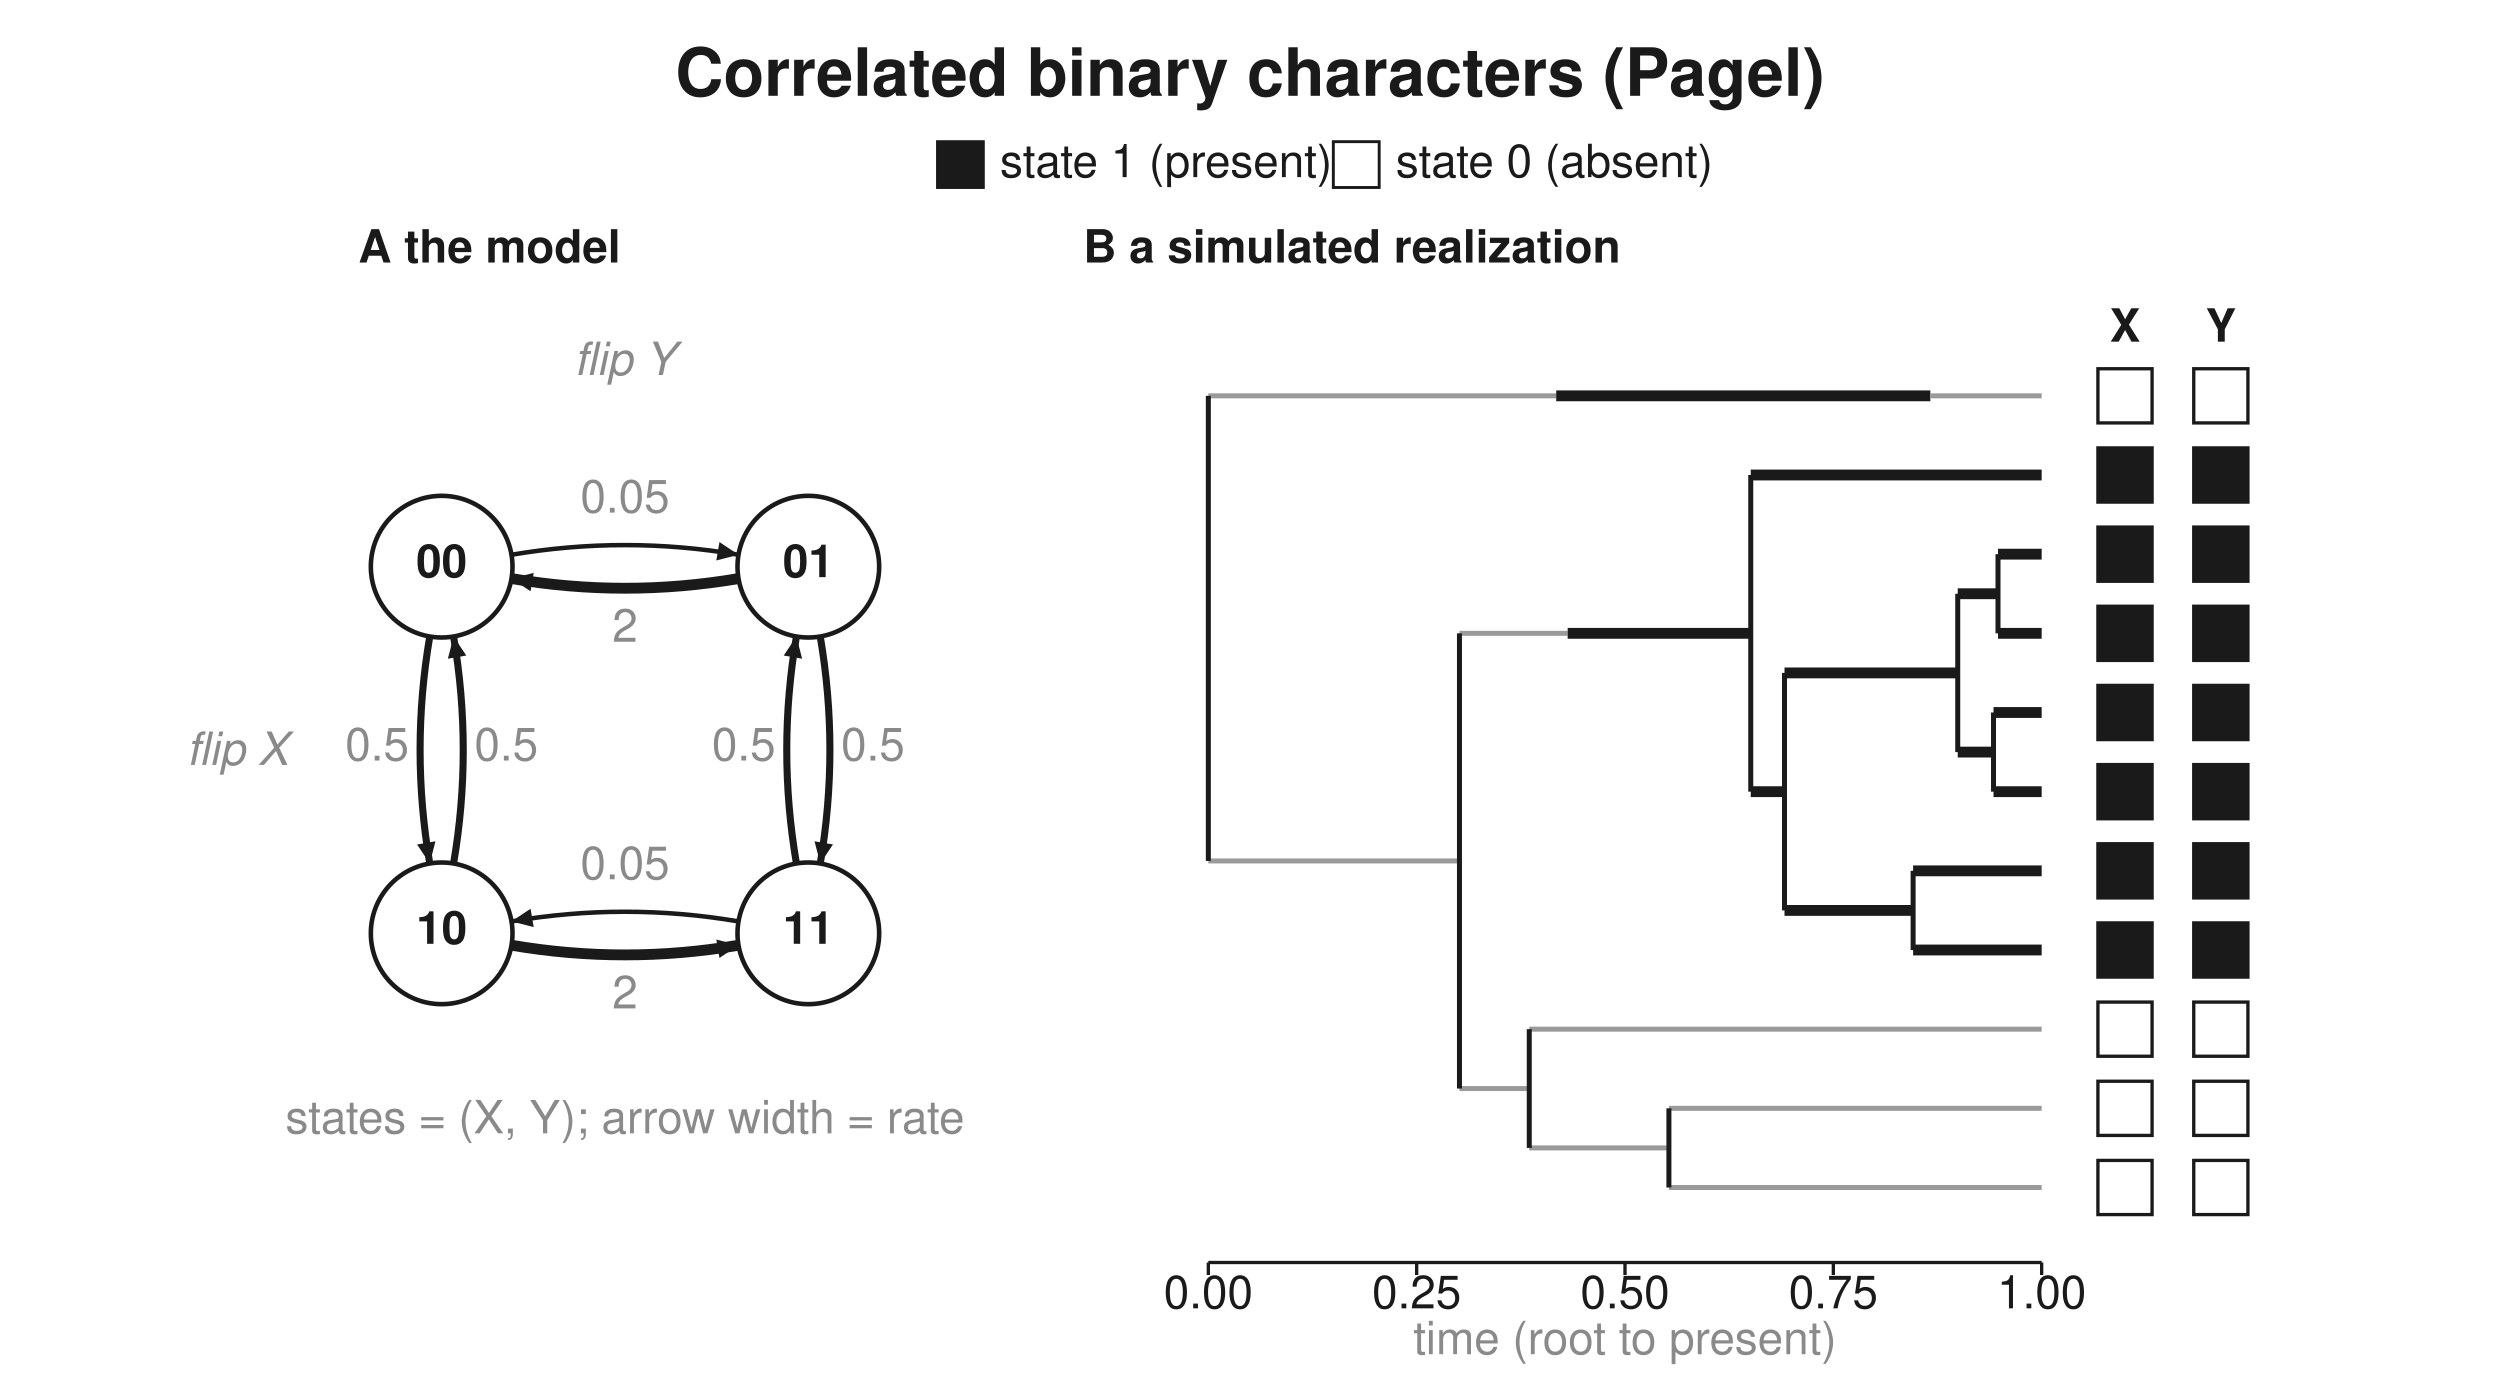
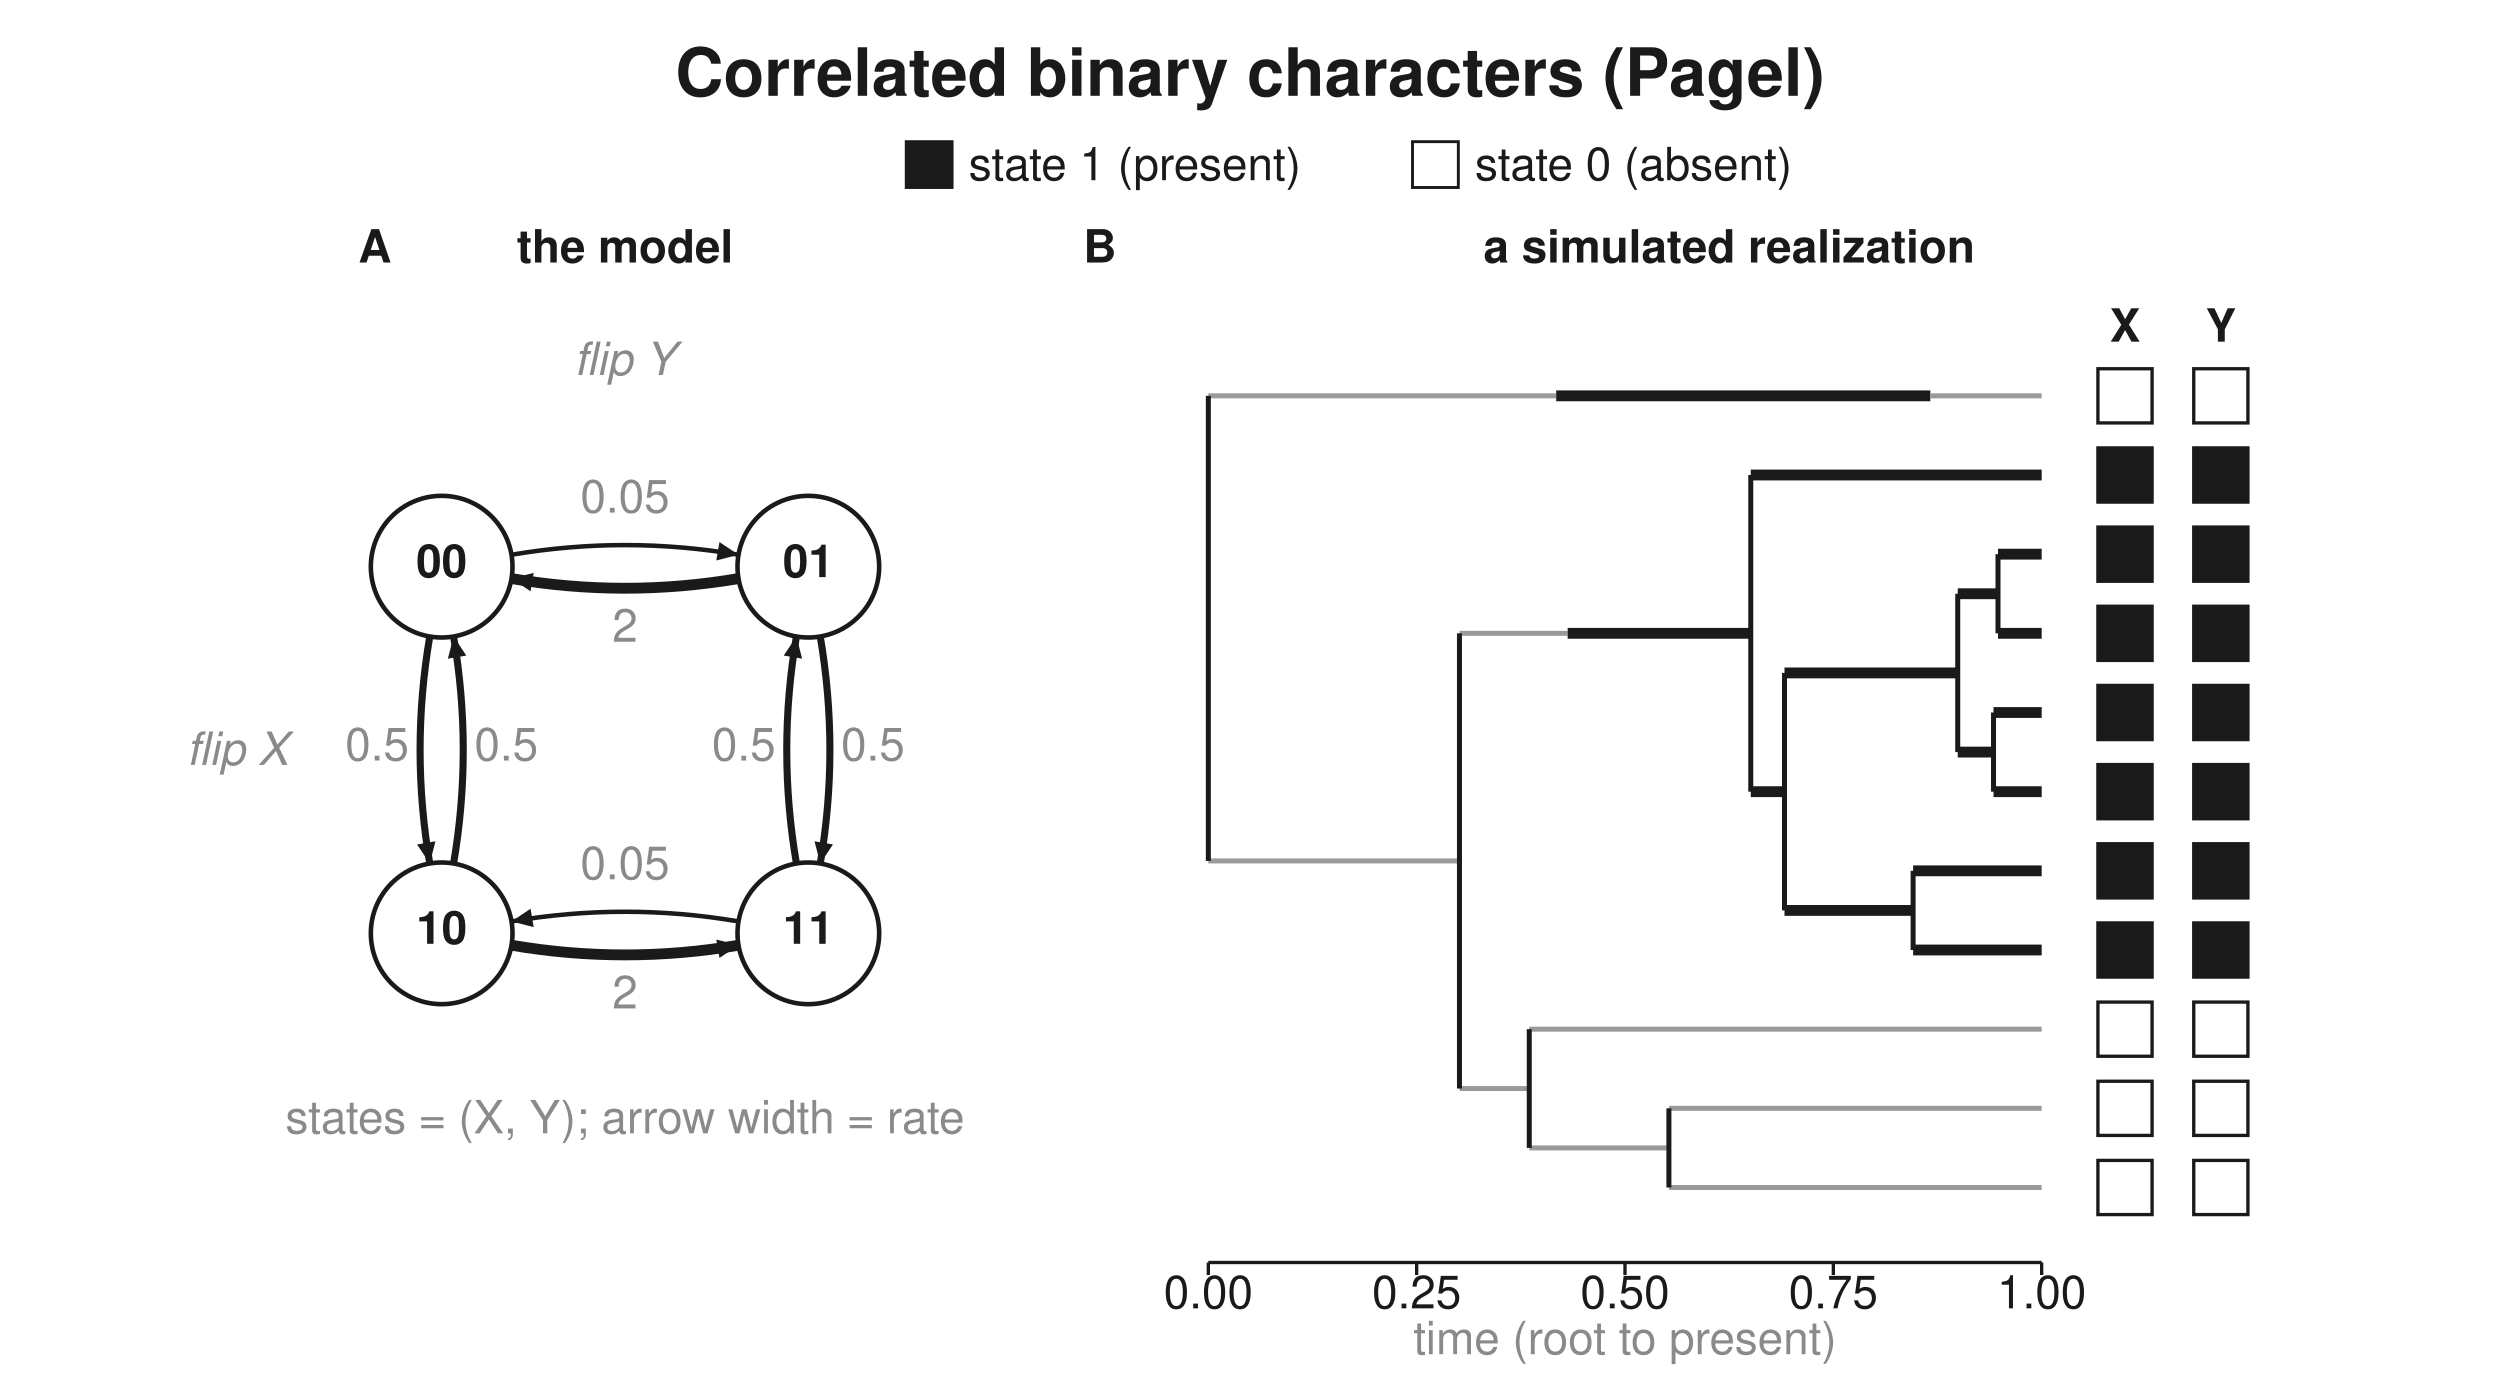
<svg xmlns="http://www.w3.org/2000/svg" width="1200" height="660" viewBox="0 0 1200 660">
  <defs>
</defs>
  <rect x="0" y="0" width="1200" height="660" fill="white" />
  <text x="600.0" y="46" font-size="32" font-family="Helvetica" text-anchor="middle" font-weight="bold" fill="#1a1a1a">Correlated binary characters (Pagel)</text>
-   <rect x="450.0" y="68" width="22" height="22" fill="#1a1a1a" stroke="#1a1a1a" stroke-width="1.4" />
-   <text x="480.0" y="80" font-size="22" font-family="Helvetica" text-anchor="start" dominant-baseline="central" fill="#1a1a1a">state 1 (present)</text>
-   <rect x="640.0" y="68" width="22" height="22" fill="white" stroke="#1a1a1a" stroke-width="1.4" />
-   <text x="670.0" y="80" font-size="22" font-family="Helvetica" text-anchor="start" dominant-baseline="central" fill="#1a1a1a">state 0 (absent)</text>
-   <text x="172" y="126" font-size="22" font-family="Helvetica" text-anchor="start" fill="#1a1a1a" font-weight="bold">A   the model</text>
+   <rect x="435.0" y="68" width="22" height="22" fill="#1a1a1a" stroke="#1a1a1a" stroke-width="1.4" />
+   <text x="465.0" y="86.48" font-size="22" font-family="Helvetica" text-anchor="start" fill="#1a1a1a">state 1 (present)</text>
+   <rect x="678.0" y="68" width="22" height="22" fill="white" stroke="#1a1a1a" stroke-width="1.4" />
+   <text x="708.0" y="86.48" font-size="22" font-family="Helvetica" text-anchor="start" fill="#1a1a1a">state 0 (absent)</text>
+   <text x="172" y="126" font-size="22" font-family="Helvetica" text-anchor="start" fill="#1a1a1a" font-weight="bold">A</text>
+   <text x="300.0" y="126" font-size="22" font-family="Helvetica" text-anchor="middle" fill="#1a1a1a" font-weight="bold">the model</text>
  <path d="M245.517,266.287 Q300.0,257.0,354.483,266.287" fill="none" stroke="#1a1a1a" stroke-width="2.169" stroke-linecap="round" />
  <path d="M354.483,266.287 L343.829,269.021 L345.336,260.178 Z" fill="#1a1a1a" />
  <text x="300.0" y="241.0" font-size="22" font-family="Helvetica" text-anchor="middle" dominant-baseline="central" fill="#8a8a8a">0.05</text>
  <path d="M354.483,277.713 Q300.0,287.0,245.517,277.713" fill="none" stroke="#1a1a1a" stroke-width="5.2" stroke-linecap="round" />
  <path d="M245.517,277.713 L256.171,274.979 L254.664,283.822 Z" fill="#1a1a1a" />
  <text x="300.0" y="303.0" font-size="22" font-family="Helvetica" text-anchor="middle" dominant-baseline="central" fill="#8a8a8a">2</text>
  <path d="M245.517,453.713 Q300.0,463.0,354.483,453.713" fill="none" stroke="#1a1a1a" stroke-width="5.2" stroke-linecap="round" />
  <path d="M354.483,453.713 L345.336,459.822 L343.829,450.979 Z" fill="#1a1a1a" />
  <text x="300.0" y="479.0" font-size="22" font-family="Helvetica" text-anchor="middle" dominant-baseline="central" fill="#8a8a8a">2</text>
  <path d="M354.483,442.287 Q300.0,433.0,245.517,442.287" fill="none" stroke="#1a1a1a" stroke-width="2.169" stroke-linecap="round" />
  <path d="M245.517,442.287 L254.664,436.178 L256.171,445.021 Z" fill="#1a1a1a" />
  <text x="300.0" y="417.0" font-size="22" font-family="Helvetica" text-anchor="middle" dominant-baseline="central" fill="#8a8a8a">0.05</text>
  <path d="M206.287,305.517 Q197.0,360.0,206.287,414.483" fill="none" stroke="#1a1a1a" stroke-width="3.4" stroke-linecap="round" />
  <path d="M206.287,414.483 L200.178,405.336 L209.021,403.829 Z" fill="#1a1a1a" />
  <text x="181.0" y="360.0" font-size="22" font-family="Helvetica" text-anchor="middle" dominant-baseline="central" fill="#8a8a8a">0.5</text>
  <path d="M217.713,414.483 Q227.0,360.0,217.713,305.517" fill="none" stroke="#1a1a1a" stroke-width="3.4" stroke-linecap="round" />
  <path d="M217.713,305.517 L223.822,314.664 L214.979,316.171 Z" fill="#1a1a1a" />
  <text x="243.0" y="360.0" font-size="22" font-family="Helvetica" text-anchor="middle" dominant-baseline="central" fill="#8a8a8a">0.5</text>
  <path d="M393.713,305.517 Q403.0,360.0,393.713,414.483" fill="none" stroke="#1a1a1a" stroke-width="3.4" stroke-linecap="round" />
  <path d="M393.713,414.483 L390.979,403.829 L399.822,405.336 Z" fill="#1a1a1a" />
  <text x="419.0" y="360.0" font-size="22" font-family="Helvetica" text-anchor="middle" dominant-baseline="central" fill="#8a8a8a">0.5</text>
  <path d="M382.287,414.483 Q373.0,360.0,382.287,305.517" fill="none" stroke="#1a1a1a" stroke-width="3.4" stroke-linecap="round" />
  <path d="M382.287,305.517 L385.021,316.171 L376.178,314.664 Z" fill="#1a1a1a" />
  <text x="357.0" y="360.0" font-size="22" font-family="Helvetica" text-anchor="middle" dominant-baseline="central" fill="#8a8a8a">0.5</text>
  <circle cx="212" cy="272" r="34" fill="white" stroke="#1a1a1a" stroke-width="2.2" />
  <text x="212" y="272" font-size="22" font-family="Helvetica" text-anchor="middle" dominant-baseline="central" fill="#1a1a1a" font-weight="bold">00</text>
  <circle cx="388" cy="272" r="34" fill="white" stroke="#1a1a1a" stroke-width="2.2" />
  <text x="388" y="272" font-size="22" font-family="Helvetica" text-anchor="middle" dominant-baseline="central" fill="#1a1a1a" font-weight="bold">01</text>
  <circle cx="212" cy="448" r="34" fill="white" stroke="#1a1a1a" stroke-width="2.2" />
  <text x="212" y="448" font-size="22" font-family="Helvetica" text-anchor="middle" dominant-baseline="central" fill="#1a1a1a" font-weight="bold">10</text>
  <circle cx="388" cy="448" r="34" fill="white" stroke="#1a1a1a" stroke-width="2.2" />
  <text x="388" y="448" font-size="22" font-family="Helvetica" text-anchor="middle" dominant-baseline="central" fill="#1a1a1a" font-weight="bold">11</text>
  <text x="300.0" y="180" font-size="22" font-family="Helvetica" text-anchor="middle" fill="#8a8a8a" font-style="italic">flip Y</text>
  <text x="114" y="360.0" font-size="22" font-family="Helvetica" text-anchor="middle" dominant-baseline="central" fill="#8a8a8a" font-style="italic">flip X</text>
  <text x="300.0" y="544" font-size="22" font-family="Helvetica" text-anchor="middle" fill="#8a8a8a">states = (X, Y);  arrow width = rate</text>
-   <text x="520" y="126" font-size="22" font-family="Helvetica" text-anchor="start" fill="#1a1a1a" font-weight="bold">B   a simulated realization</text>
+   <text x="520" y="126" font-size="22" font-family="Helvetica" text-anchor="start" fill="#1a1a1a" font-weight="bold">B</text>
+   <text x="830.0" y="126" font-size="22" font-family="Helvetica" text-anchor="middle" fill="#1a1a1a" font-weight="bold">a simulated realization</text>
  <path d="M580.0,190.0 L746.976,190.0" stroke="#9a9a9a" stroke-width="2.4" stroke-linecap="butt" />
  <path d="M746.976,190.0 L926.562,190.0" stroke="#1a1a1a" stroke-width="5.2" stroke-linecap="butt" />
  <path d="M926.562,190.0 L980.0,190.0" stroke="#9a9a9a" stroke-width="2.4" stroke-linecap="butt" />
  <path d="M580.0,413.25 L700.544,413.25" stroke="#9a9a9a" stroke-width="2.4" stroke-linecap="butt" />
  <path d="M700.544,304.0 L752.477,304.0" stroke="#9a9a9a" stroke-width="2.4" stroke-linecap="butt" />
  <path d="M752.477,304.0 L840.365,304.0" stroke="#1a1a1a" stroke-width="5.2" stroke-linecap="butt" />
  <path d="M700.544,522.5 L734.043,522.5" stroke="#9a9a9a" stroke-width="2.4" stroke-linecap="butt" />
  <path d="M840.365,228.0 L980.0,228.0" stroke="#1a1a1a" stroke-width="5.2" stroke-linecap="butt" />
  <path d="M840.365,380.0 L856.56,380.0" stroke="#1a1a1a" stroke-width="5.2" stroke-linecap="butt" />
  <path d="M734.043,494.0 L980.0,494.0" stroke="#9a9a9a" stroke-width="2.4" stroke-linecap="butt" />
  <path d="M734.043,551.0 L801.077,551.0" stroke="#9a9a9a" stroke-width="2.4" stroke-linecap="butt" />
  <path d="M856.56,323.0 L939.713,323.0" stroke="#1a1a1a" stroke-width="5.2" stroke-linecap="butt" />
  <path d="M856.56,437.0 L918.294,437.0" stroke="#1a1a1a" stroke-width="5.2" stroke-linecap="butt" />
  <path d="M801.077,532.0 L980.0,532.0" stroke="#9a9a9a" stroke-width="2.4" stroke-linecap="butt" />
  <path d="M801.077,570.0 L980.0,570.0" stroke="#9a9a9a" stroke-width="2.4" stroke-linecap="butt" />
  <path d="M939.713,285.0 L959.042,285.0" stroke="#1a1a1a" stroke-width="5.2" stroke-linecap="butt" />
  <path d="M939.713,361.0 L956.888,361.0" stroke="#1a1a1a" stroke-width="5.2" stroke-linecap="butt" />
  <path d="M918.294,418.0 L980.0,418.0" stroke="#1a1a1a" stroke-width="5.2" stroke-linecap="butt" />
  <path d="M918.294,456.0 L980.0,456.0" stroke="#1a1a1a" stroke-width="5.2" stroke-linecap="butt" />
  <path d="M959.042,266.0 L980.0,266.0" stroke="#1a1a1a" stroke-width="5.2" stroke-linecap="butt" />
  <path d="M959.042,304.0 L980.0,304.0" stroke="#1a1a1a" stroke-width="5.2" stroke-linecap="butt" />
  <path d="M956.888,342.0 L980.0,342.0" stroke="#1a1a1a" stroke-width="5.2" stroke-linecap="butt" />
  <path d="M956.888,380.0 L980.0,380.0" stroke="#1a1a1a" stroke-width="5.2" stroke-linecap="butt" />
  <path d="M959.042,266.0 L959.042,304.0" stroke="#1a1a1a" stroke-width="2.4" />
  <path d="M956.888,342.0 L956.888,380.0" stroke="#1a1a1a" stroke-width="2.4" />
  <path d="M939.713,285.0 L939.713,361.0" stroke="#1a1a1a" stroke-width="2.4" />
  <path d="M918.294,418.0 L918.294,456.0" stroke="#1a1a1a" stroke-width="2.4" />
  <path d="M856.56,323.0 L856.56,437.0" stroke="#1a1a1a" stroke-width="2.4" />
  <path d="M840.365,228.0 L840.365,380.0" stroke="#1a1a1a" stroke-width="2.4" />
  <path d="M801.077,532.0 L801.077,570.0" stroke="#1a1a1a" stroke-width="2.4" />
  <path d="M734.043,494.0 L734.043,551.0" stroke="#1a1a1a" stroke-width="2.4" />
  <path d="M700.544,304.0 L700.544,522.5" stroke="#1a1a1a" stroke-width="2.4" />
  <path d="M580.0,190.0 L580.0,413.25" stroke="#1a1a1a" stroke-width="2.4" />
  <text x="1020" y="164" font-size="22" font-family="Helvetica" text-anchor="middle" fill="#1a1a1a" font-weight="bold">X</text>
  <text x="1066" y="164" font-size="22" font-family="Helvetica" text-anchor="middle" fill="#1a1a1a" font-weight="bold">Y</text>
  <rect x="1007" y="177.0" width="26" height="26" fill="white" stroke="#1a1a1a" stroke-width="1.6" />
  <rect x="1053" y="177.0" width="26" height="26" fill="white" stroke="#1a1a1a" stroke-width="1.6" />
  <rect x="1007" y="215.0" width="26" height="26" fill="#1a1a1a" stroke="#1a1a1a" stroke-width="1.6" />
  <rect x="1053" y="215.0" width="26" height="26" fill="#1a1a1a" stroke="#1a1a1a" stroke-width="1.6" />
  <rect x="1007" y="253.0" width="26" height="26" fill="#1a1a1a" stroke="#1a1a1a" stroke-width="1.6" />
  <rect x="1053" y="253.0" width="26" height="26" fill="#1a1a1a" stroke="#1a1a1a" stroke-width="1.6" />
  <rect x="1007" y="291.0" width="26" height="26" fill="#1a1a1a" stroke="#1a1a1a" stroke-width="1.6" />
  <rect x="1053" y="291.0" width="26" height="26" fill="#1a1a1a" stroke="#1a1a1a" stroke-width="1.6" />
  <rect x="1007" y="329.0" width="26" height="26" fill="#1a1a1a" stroke="#1a1a1a" stroke-width="1.6" />
  <rect x="1053" y="329.0" width="26" height="26" fill="#1a1a1a" stroke="#1a1a1a" stroke-width="1.6" />
  <rect x="1007" y="367.0" width="26" height="26" fill="#1a1a1a" stroke="#1a1a1a" stroke-width="1.6" />
  <rect x="1053" y="367.0" width="26" height="26" fill="#1a1a1a" stroke="#1a1a1a" stroke-width="1.6" />
  <rect x="1007" y="405.0" width="26" height="26" fill="#1a1a1a" stroke="#1a1a1a" stroke-width="1.6" />
  <rect x="1053" y="405.0" width="26" height="26" fill="#1a1a1a" stroke="#1a1a1a" stroke-width="1.6" />
  <rect x="1007" y="443.0" width="26" height="26" fill="#1a1a1a" stroke="#1a1a1a" stroke-width="1.6" />
  <rect x="1053" y="443.0" width="26" height="26" fill="#1a1a1a" stroke="#1a1a1a" stroke-width="1.6" />
  <rect x="1007" y="481.0" width="26" height="26" fill="white" stroke="#1a1a1a" stroke-width="1.6" />
  <rect x="1053" y="481.0" width="26" height="26" fill="white" stroke="#1a1a1a" stroke-width="1.6" />
  <rect x="1007" y="519.0" width="26" height="26" fill="white" stroke="#1a1a1a" stroke-width="1.6" />
  <rect x="1053" y="519.0" width="26" height="26" fill="white" stroke="#1a1a1a" stroke-width="1.6" />
  <rect x="1007" y="557.0" width="26" height="26" fill="white" stroke="#1a1a1a" stroke-width="1.6" />
  <rect x="1053" y="557.0" width="26" height="26" fill="white" stroke="#1a1a1a" stroke-width="1.6" />
  <path d="M580.0,606 L980.0,606" stroke="#1a1a1a" stroke-width="1.6" />
  <path d="M580.0,606 L580.0,612" stroke="#1a1a1a" stroke-width="1.6" />
  <text x="580.0" y="628" font-size="22" font-family="Helvetica" text-anchor="middle" fill="#1a1a1a">0.00</text>
  <path d="M680.0,606 L680.0,612" stroke="#1a1a1a" stroke-width="1.6" />
  <text x="680.0" y="628" font-size="22" font-family="Helvetica" text-anchor="middle" fill="#1a1a1a">0.25</text>
  <path d="M780.0,606 L780.0,612" stroke="#1a1a1a" stroke-width="1.6" />
  <text x="780.0" y="628" font-size="22" font-family="Helvetica" text-anchor="middle" fill="#1a1a1a">0.50</text>
  <path d="M880.0,606 L880.0,612" stroke="#1a1a1a" stroke-width="1.6" />
  <text x="880.0" y="628" font-size="22" font-family="Helvetica" text-anchor="middle" fill="#1a1a1a">0.75</text>
  <path d="M980.0,606 L980.0,612" stroke="#1a1a1a" stroke-width="1.6" />
  <text x="980.0" y="628" font-size="22" font-family="Helvetica" text-anchor="middle" fill="#1a1a1a">1.00</text>
  <text x="780.0" y="650" font-size="22" font-family="Helvetica" text-anchor="middle" fill="#8a8a8a">time (root to present)</text>
</svg>
